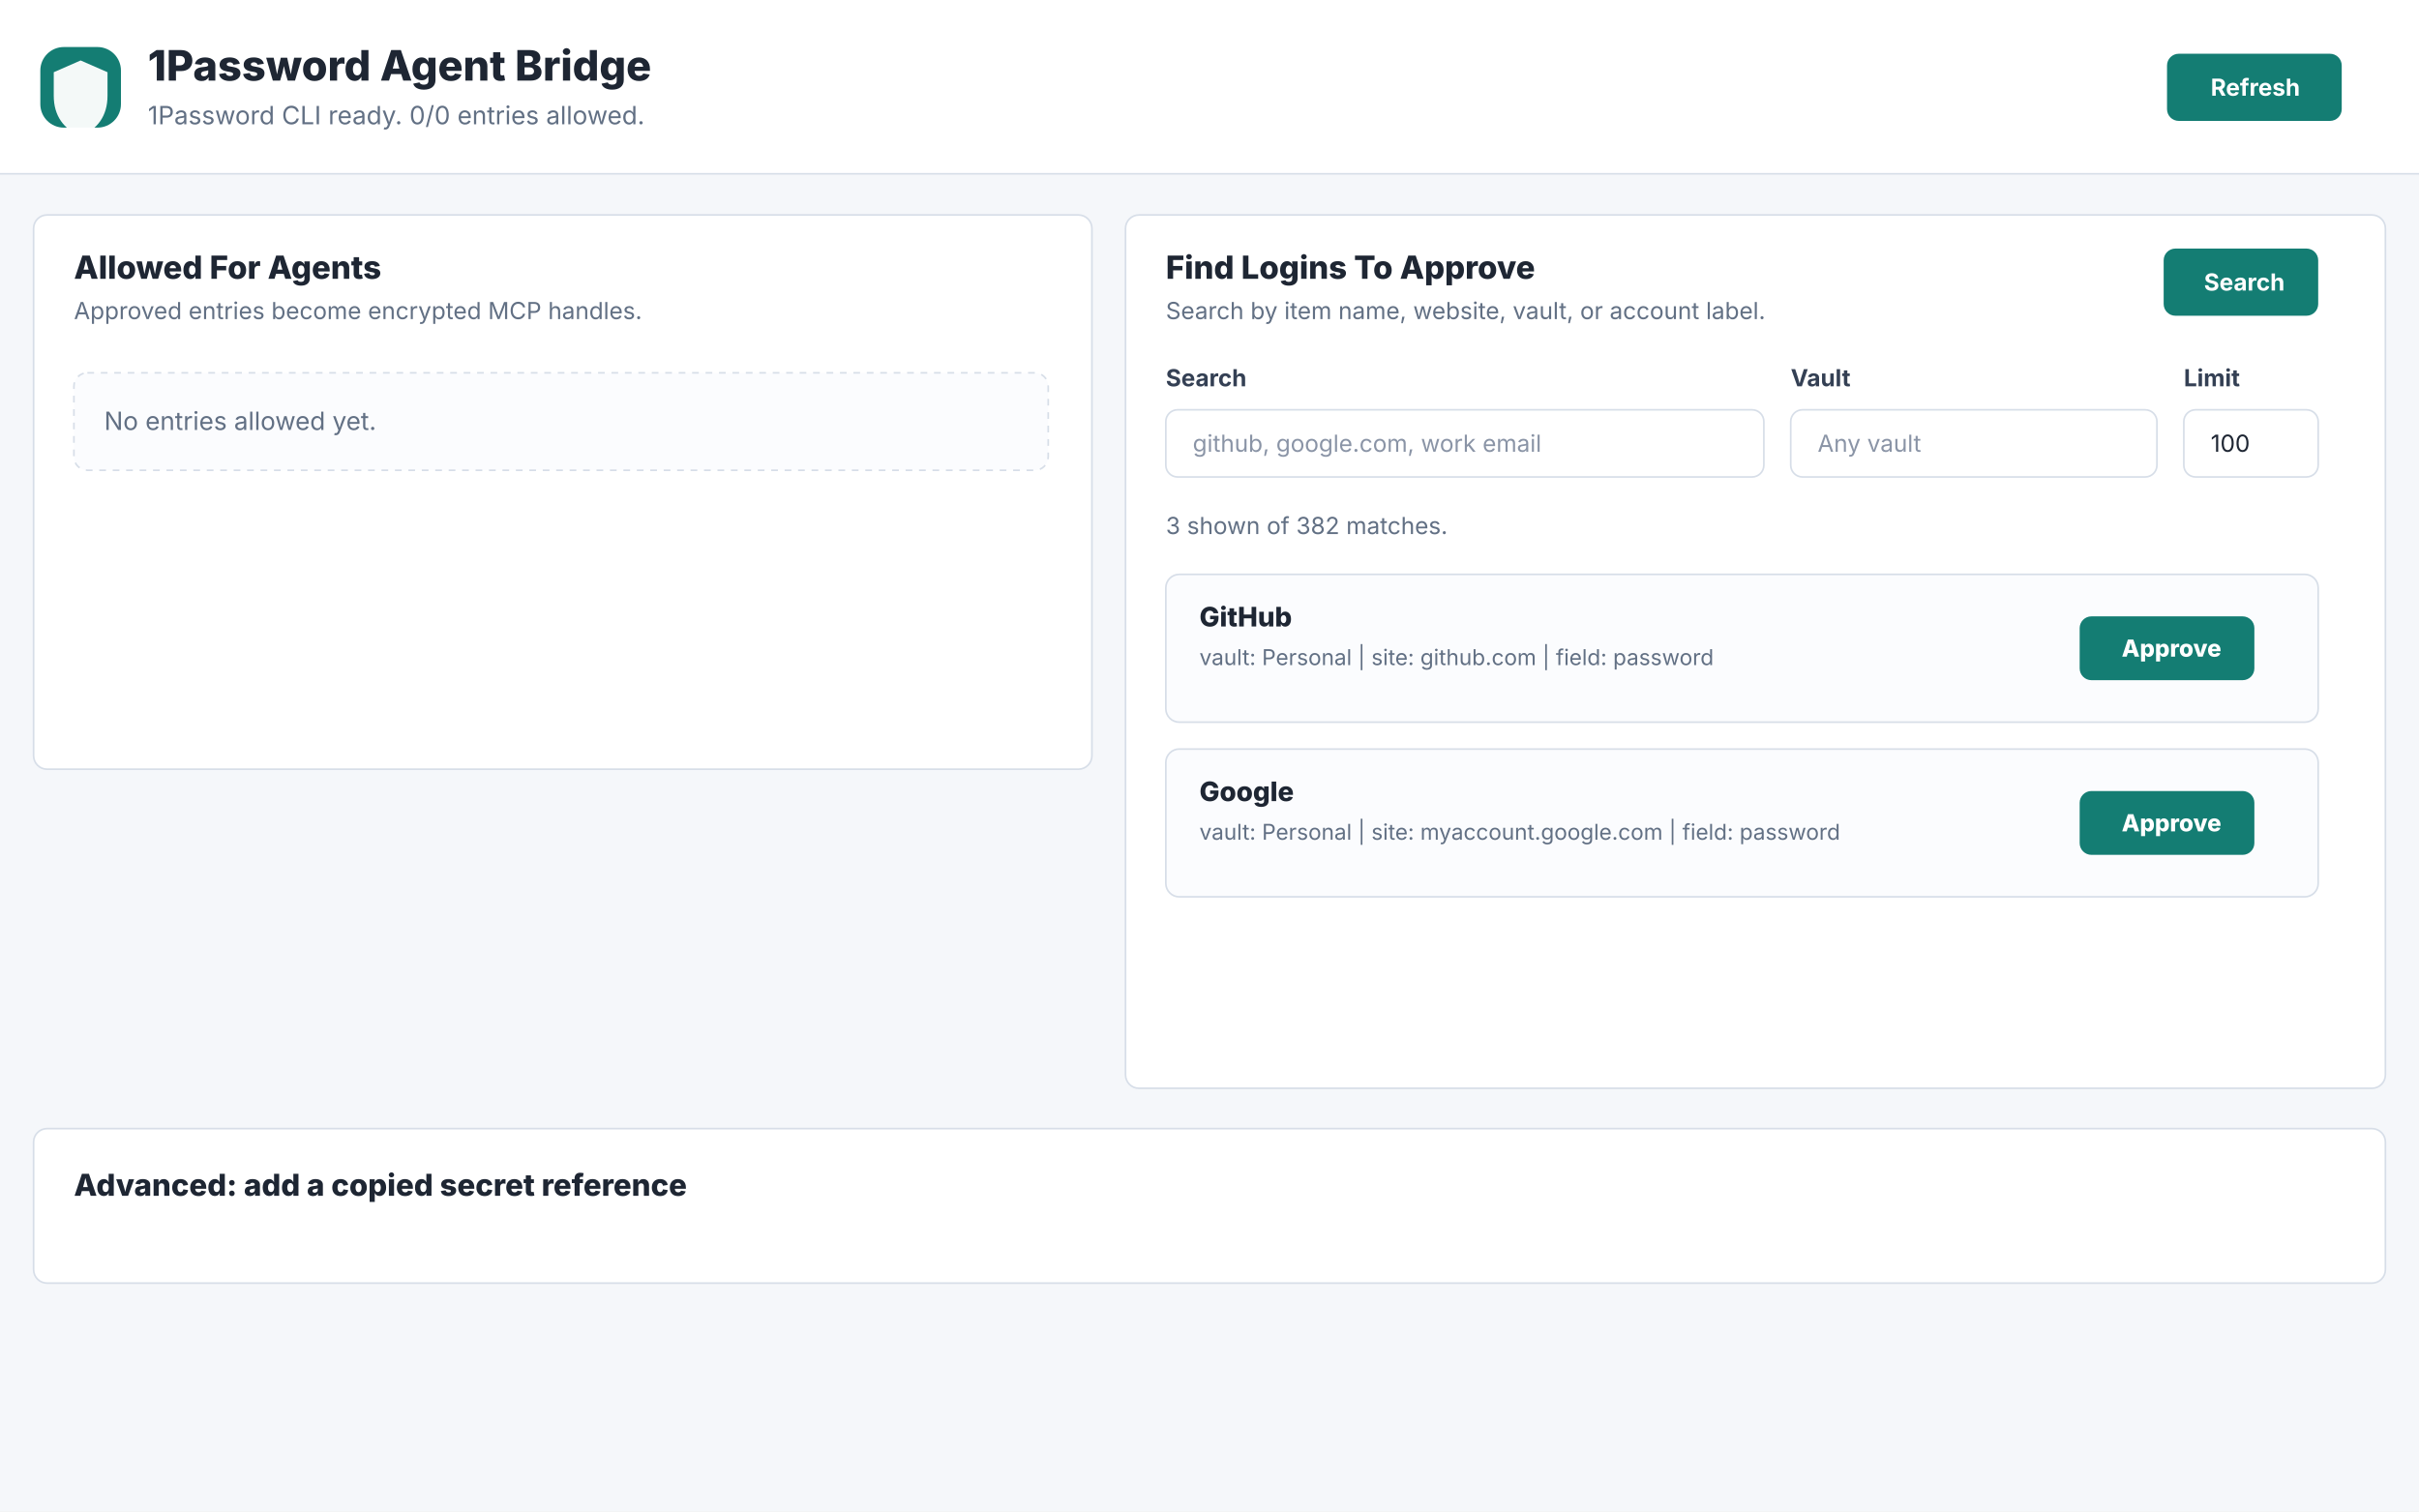
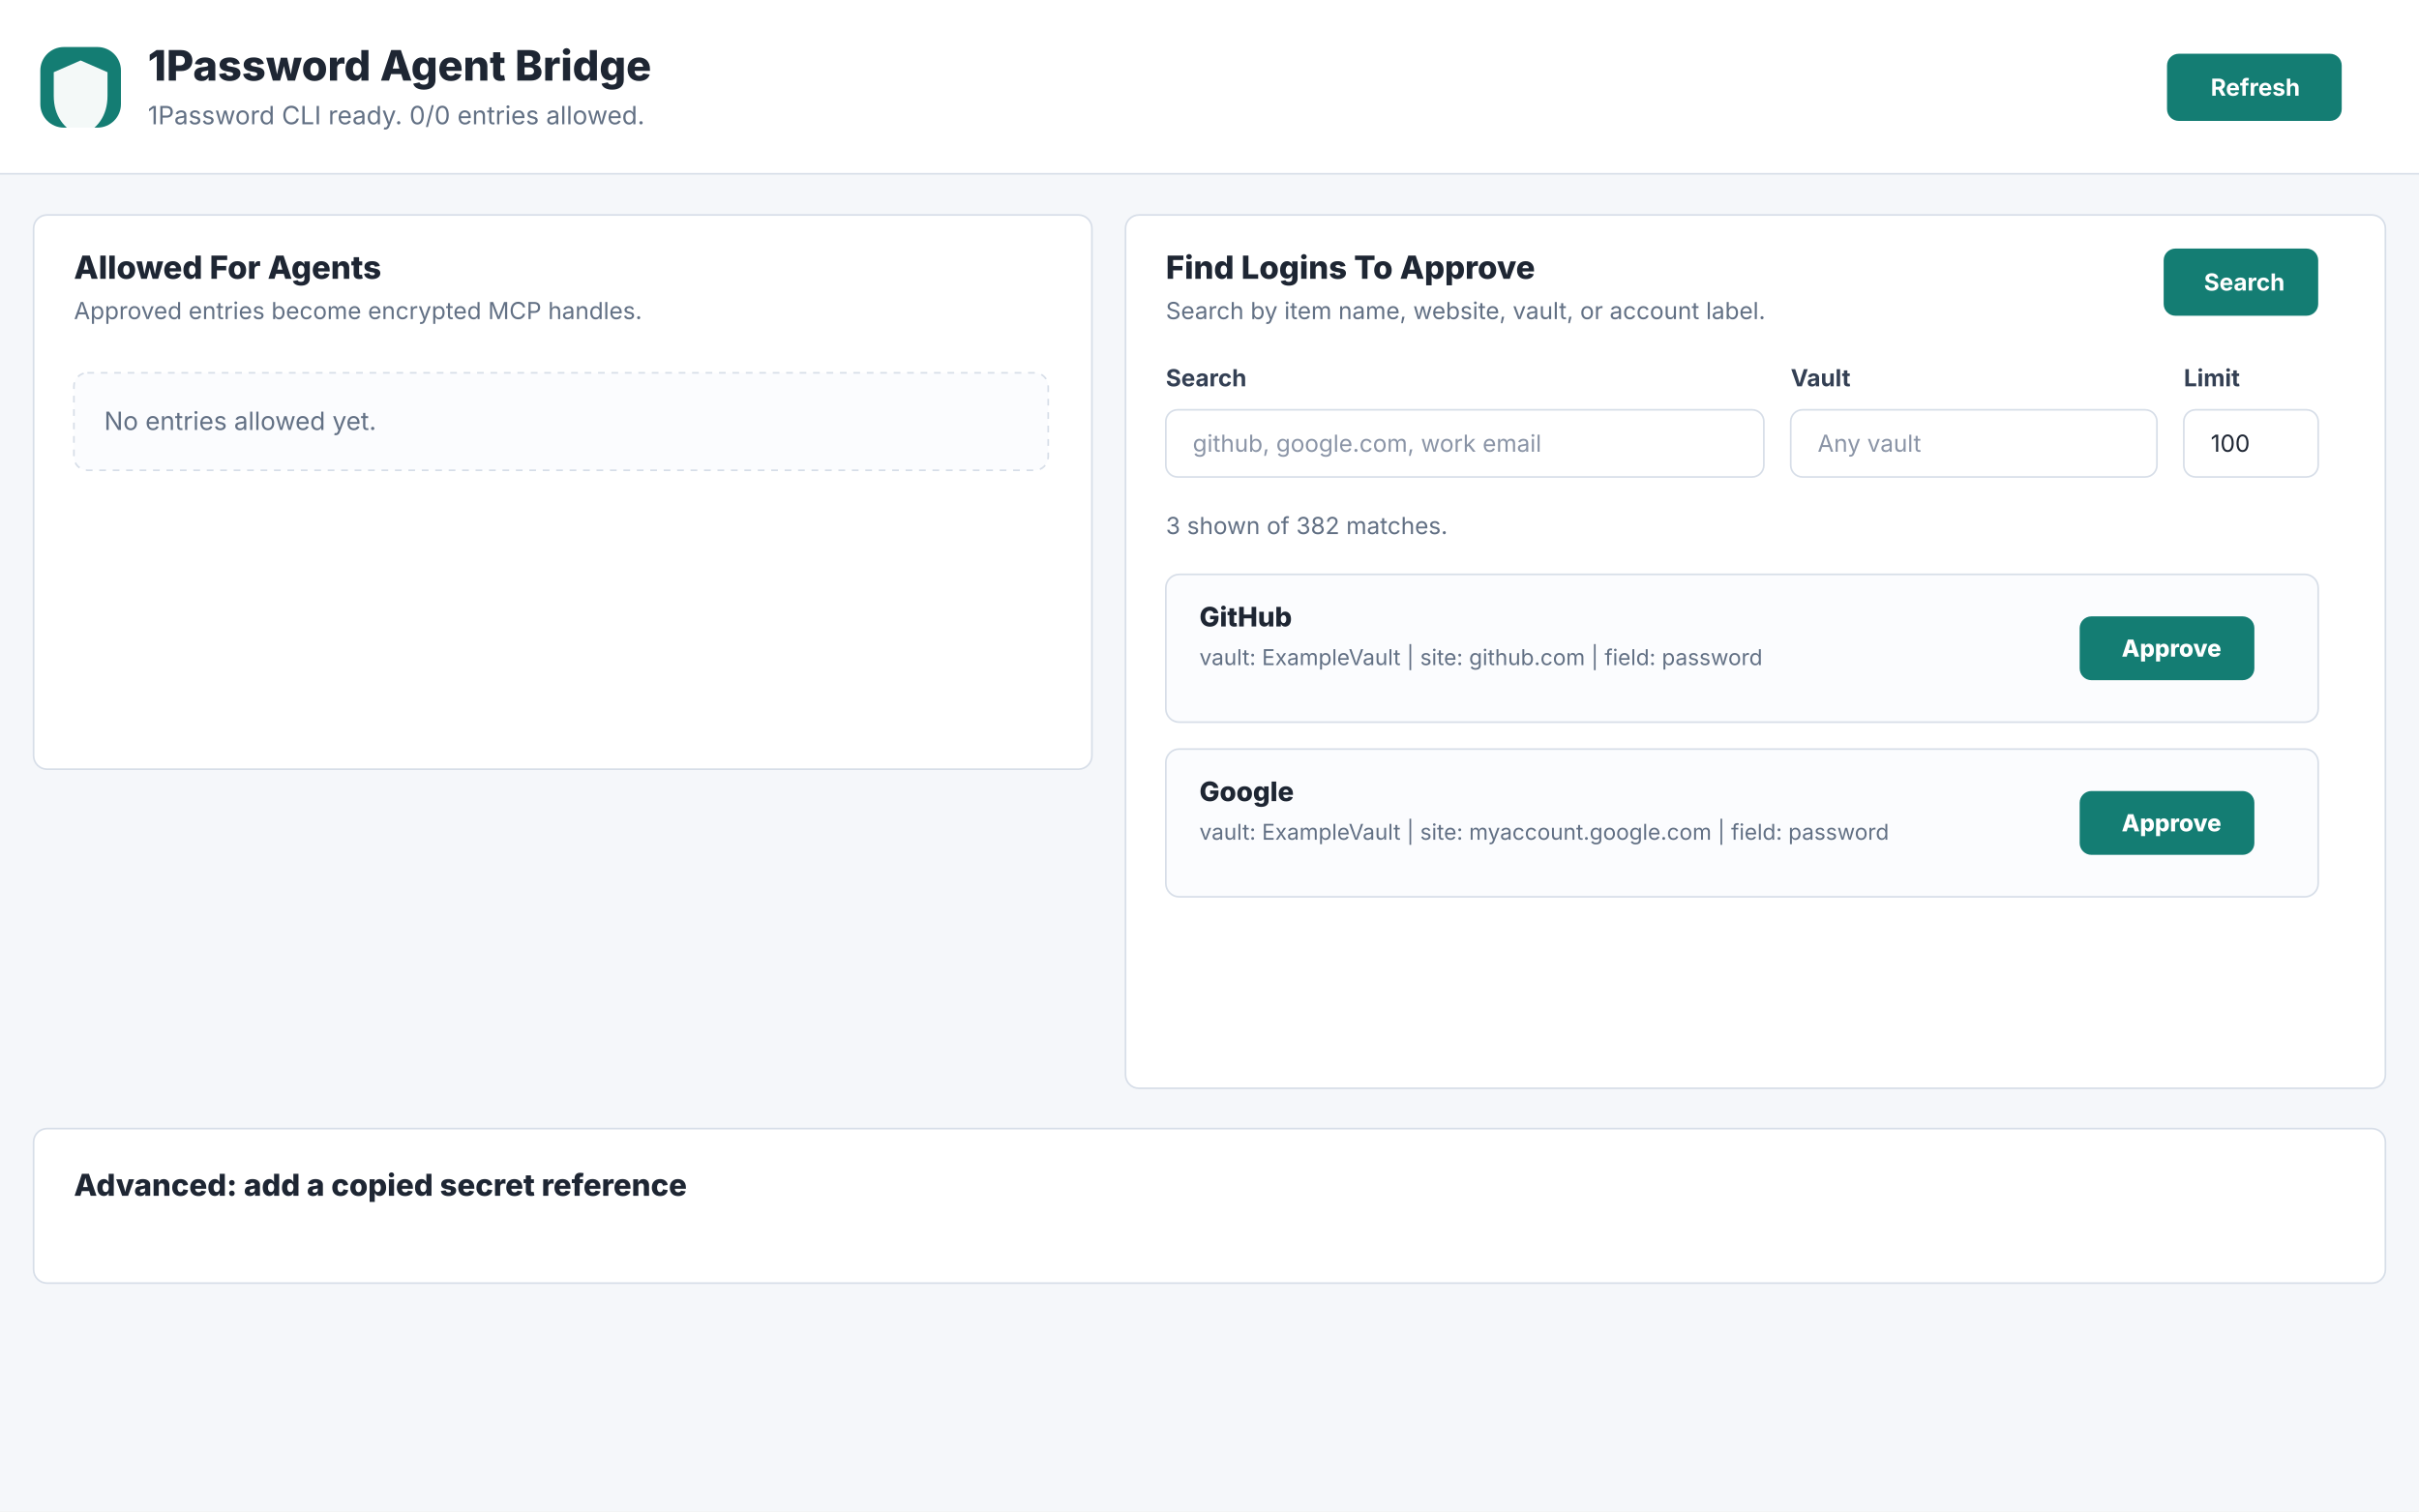
<svg xmlns="http://www.w3.org/2000/svg" viewBox="0 0 1440 900" role="img" aria-label="Approval console screenshot">
  <rect width="1440" height="900" fill="#f5f7fa" />
  <rect width="1440" height="104" fill="#fff" />
  <rect y="103" width="1440" height="1" fill="#d7dee8" />
  <rect x="24" y="28" width="48" height="48" rx="14" fill="#147d73" />
  <path d="M48 36 64 43v14c0 12-6 20-16 24-10-4-16-12-16-24V43l16-7Z" fill="#fff" opacity=".95" />
  <text x="88" y="48" font-family="Inter,Arial,sans-serif" font-size="25" font-weight="800" fill="#1e2633">1Password Agent Bridge</text>
  <text x="88" y="74" font-family="Inter,Arial,sans-serif" font-size="15" fill="#627084">1Password CLI ready. 0/0 entries allowed.</text>
  <rect x="1290" y="32" width="104" height="40" rx="7" fill="#147d73" />
  <text x="1316" y="57" font-family="Inter,Arial,sans-serif" font-size="14" font-weight="700" fill="#fff">Refresh</text>
  <rect x="20" y="128" width="630" height="330" rx="8" fill="#fff" stroke="#d7dee8" />
  <text x="44" y="166" font-family="Inter,Arial,sans-serif" font-size="19" font-weight="800" fill="#1e2633">Allowed For Agents</text>
  <text x="44" y="190" font-family="Inter,Arial,sans-serif" font-size="14" fill="#627084">Approved entries become encrypted MCP handles.</text>
  <rect x="44" y="222" width="580" height="58" rx="8" fill="#fbfcfe" stroke="#d7dee8" stroke-dasharray="4 4" />
  <text x="62" y="256" font-family="Inter,Arial,sans-serif" font-size="15" fill="#627084">No entries allowed yet.</text>
  <rect x="670" y="128" width="750" height="520" rx="8" fill="#fff" stroke="#d7dee8" />
  <text x="694" y="166" font-family="Inter,Arial,sans-serif" font-size="19" font-weight="800" fill="#1e2633">Find Logins To Approve</text>
  <text x="694" y="190" font-family="Inter,Arial,sans-serif" font-size="14" fill="#627084">Search by item name, website, vault, or account label.</text>
  <rect x="1288" y="148" width="92" height="40" rx="7" fill="#147d73" />
  <text x="1312" y="173" font-family="Inter,Arial,sans-serif" font-size="14" font-weight="700" fill="#fff">Search</text>
  <text x="694" y="230" font-family="Inter,Arial,sans-serif" font-size="14" font-weight="700" fill="#344054">Search</text>
  <rect x="694" y="244" width="356" height="40" rx="7" fill="#fff" stroke="#d7dee8" />
  <text x="710" y="269" font-family="Inter,Arial,sans-serif" font-size="14" fill="#8a94a6">github, google.com, work email</text>
  <text x="1066" y="230" font-family="Inter,Arial,sans-serif" font-size="14" font-weight="700" fill="#344054">Vault</text>
  <rect x="1066" y="244" width="218" height="40" rx="7" fill="#fff" stroke="#d7dee8" />
  <text x="1082" y="269" font-family="Inter,Arial,sans-serif" font-size="14" fill="#8a94a6">Any vault</text>
  <text x="1300" y="230" font-family="Inter,Arial,sans-serif" font-size="14" font-weight="700" fill="#344054">Limit</text>
  <rect x="1300" y="244" width="80" height="40" rx="7" fill="#fff" stroke="#d7dee8" />
  <text x="1316" y="269" font-family="Inter,Arial,sans-serif" font-size="14" fill="#1e2633">100</text>
  <text x="694" y="318" font-family="Inter,Arial,sans-serif" font-size="14" fill="#627084">3 shown of 382 matches.</text>
  <g font-family="Inter,Arial,sans-serif">
    <rect x="694" y="342" width="686" height="88" rx="8" fill="#fbfcfe" stroke="#d7dee8" />
    <text x="714" y="373" font-size="16" font-weight="800" fill="#1e2633">GitHub</text>
-     <text x="714" y="396" font-size="13" fill="#627084">vault: Personal | site: github.com | field: password</text>
+     <text x="714" y="396" font-size="13" fill="#627084">vault: ExampleVault | site: github.com | field: password</text>
    <rect x="1238" y="367" width="104" height="38" rx="7" fill="#147d73" />
    <text x="1263" y="391" font-size="14" font-weight="800" fill="#fff">Approve</text>
    <rect x="694" y="446" width="686" height="88" rx="8" fill="#fbfcfe" stroke="#d7dee8" />
    <text x="714" y="477" font-size="16" font-weight="800" fill="#1e2633">Google</text>
-     <text x="714" y="500" font-size="13" fill="#627084">vault: Personal | site: myaccount.google.com | field: password</text>
+     <text x="714" y="500" font-size="13" fill="#627084">vault: ExampleVault | site: myaccount.google.com | field: password</text>
    <rect x="1238" y="471" width="104" height="38" rx="7" fill="#147d73" />
    <text x="1263" y="495" font-size="14" font-weight="800" fill="#fff">Approve</text>
  </g>
  <rect x="20" y="672" width="1400" height="92" rx="8" fill="#fff" stroke="#d7dee8" />
  <text x="44" y="712" font-family="Inter,Arial,sans-serif" font-size="18" font-weight="800" fill="#1e2633">Advanced: add a copied secret reference</text>
</svg>
